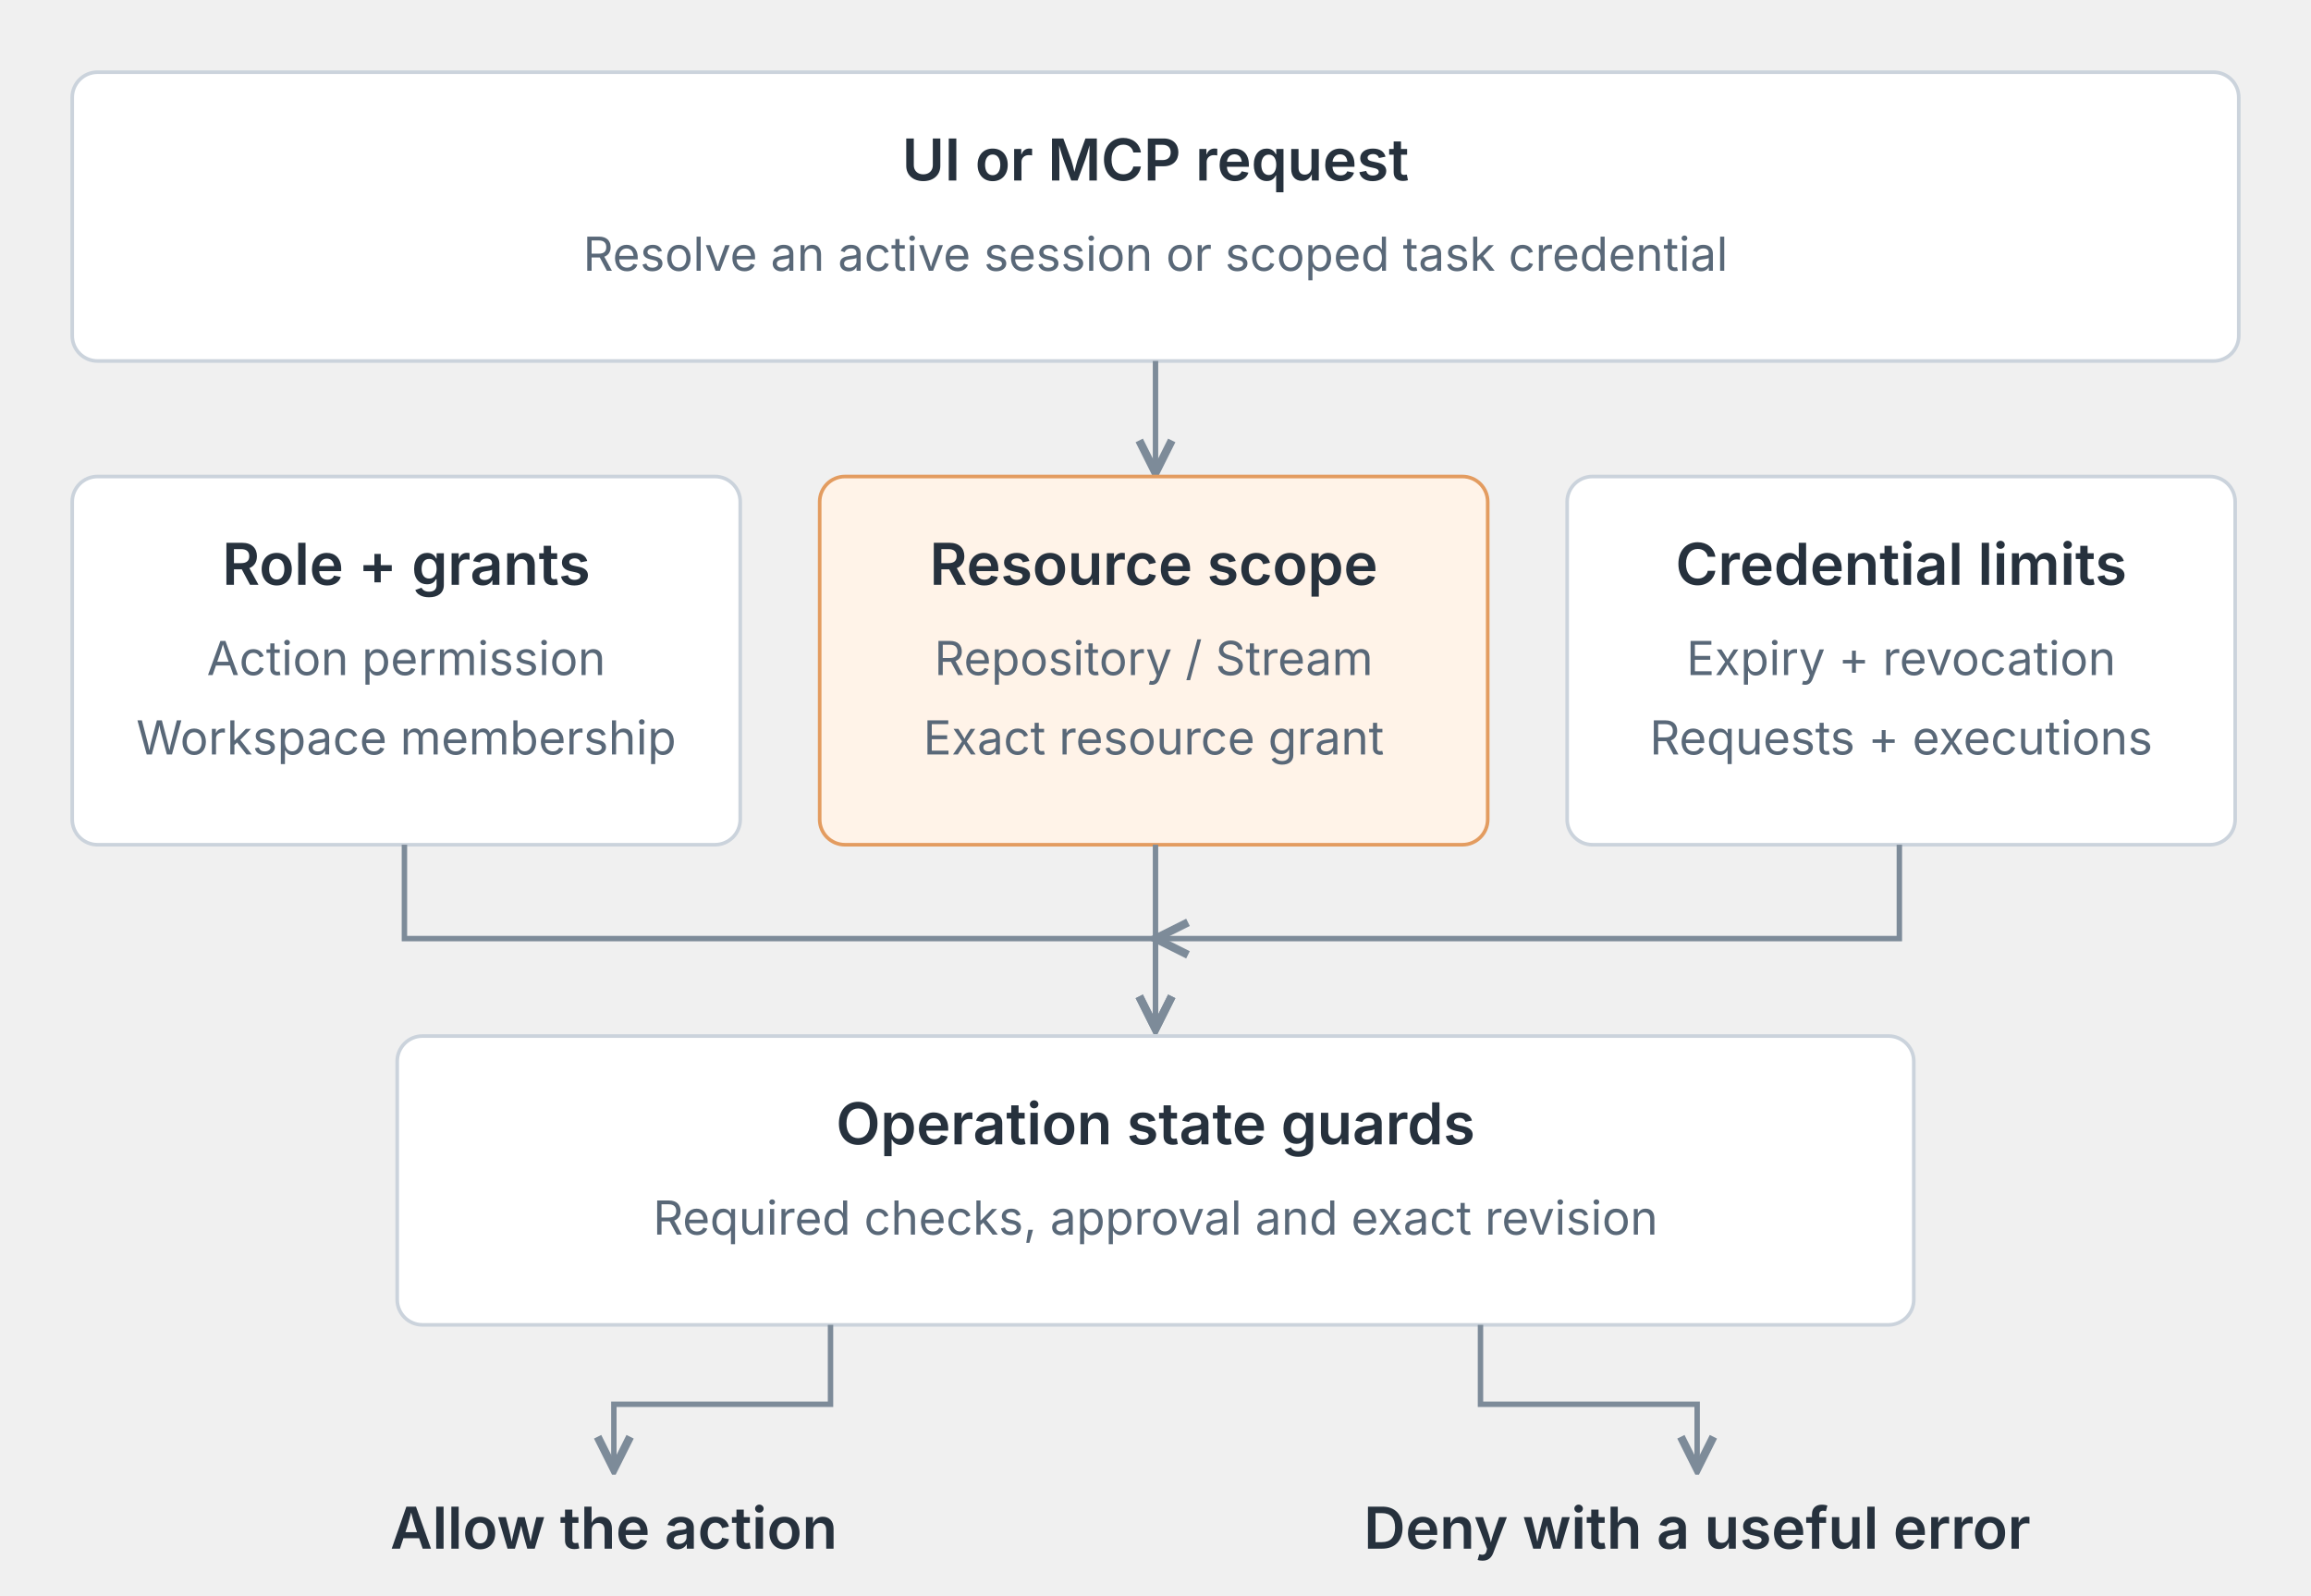
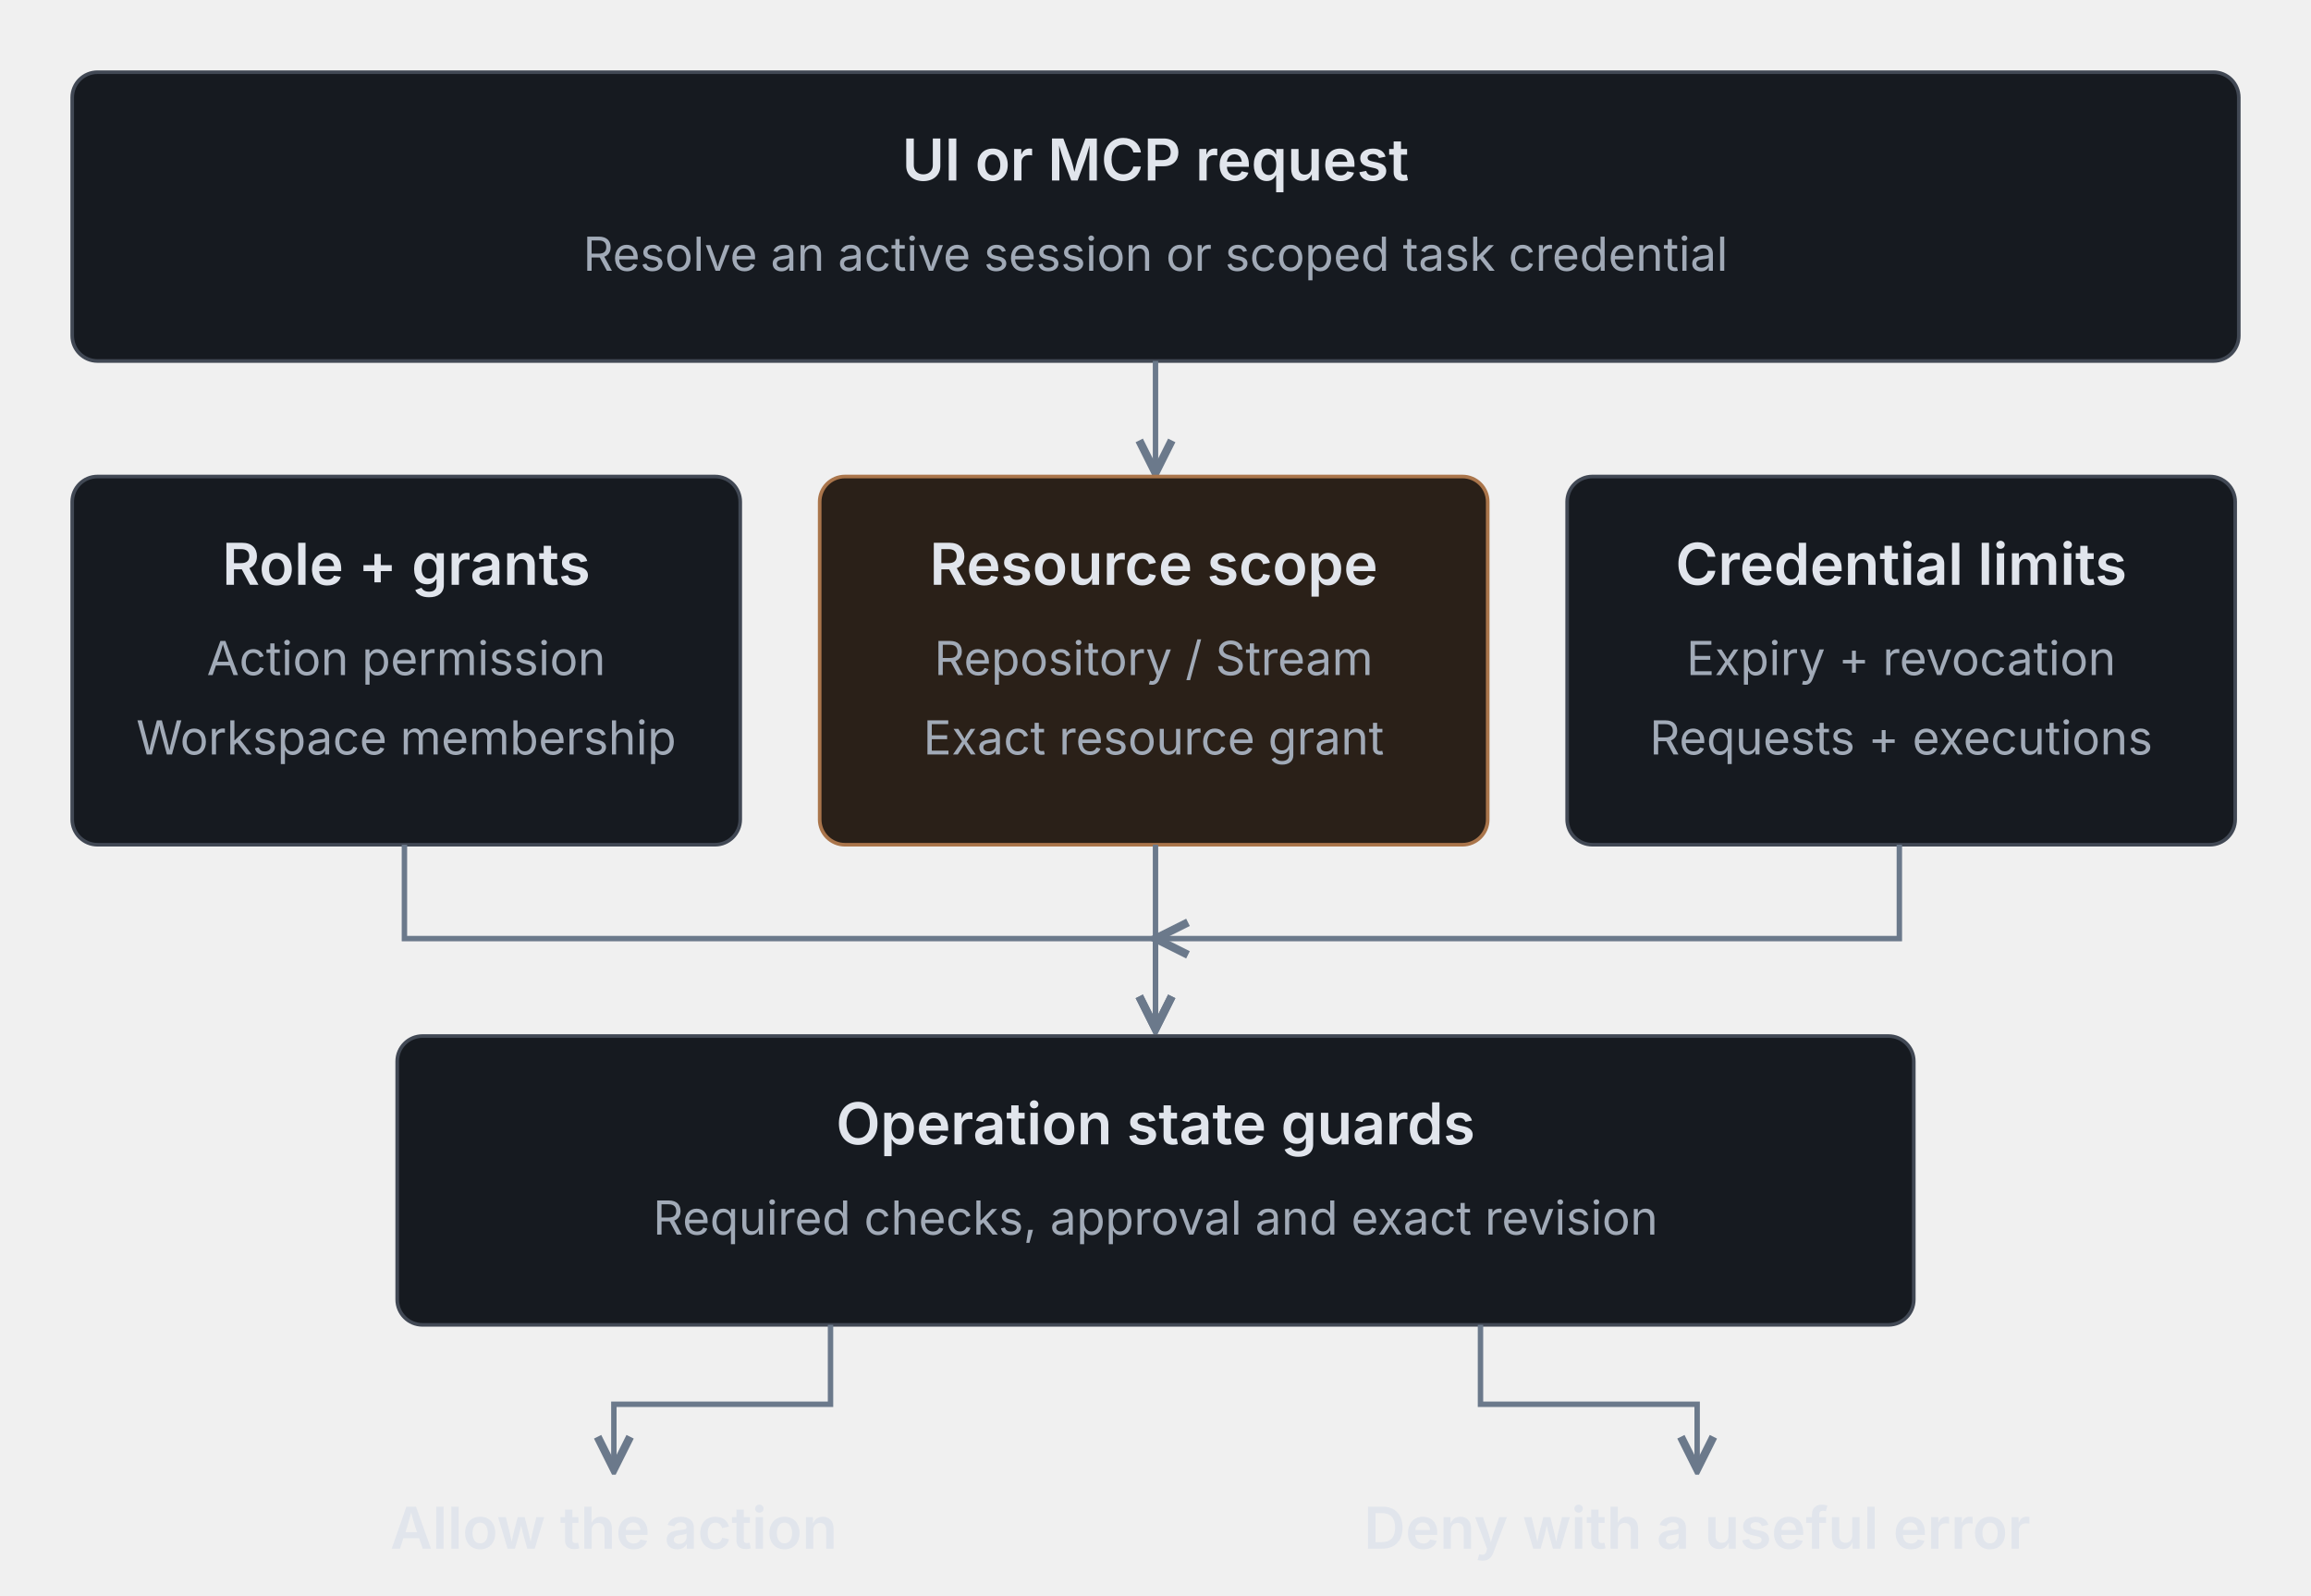
<svg xmlns="http://www.w3.org/2000/svg" viewBox="0 0 640 442" fill="none" role="img" aria-labelledby="title desc">
  <defs>
    <marker id="arrow" markerWidth="8" markerHeight="8" refX="7" refY="4" orient="auto">
-       <path d="m1 1 6 3-6 3" stroke="#7d8b99" stroke-width="1.5" />
+       <path d="m1 1 6 3-6 3" stroke="#6b798b" stroke-width="1.5" />
    </marker>
  </defs>
  <g font-family="Inter,Arial,sans-serif" text-anchor="middle">
-     <rect x="20" y="20" width="600" height="80" rx="7" fill="#fff" stroke="#cbd3dc" />
-     <text x="320.0" y="50" font-size="16" font-weight="600" fill="#26313d">UI or MCP request</text>
-     <text x="320.0" y="75" font-size="13" fill="#596878">Resolve an active session or scoped task credential</text>
-     <path d="M320 100v31" stroke="#7d8b99" stroke-width="1.5" marker-end="url(#arrow)" />
-     <rect x="20" y="132" width="185" height="102" rx="7" fill="#fff" stroke="#cbd3dc" />
-     <text x="112.5" y="162" font-size="16" font-weight="600" fill="#26313d">Role + grants</text>
-     <text x="112.5" y="187" font-size="13" fill="#596878">Action permission</text>
-     <text x="112.5" y="209" font-size="13" fill="#596878">Workspace membership</text>
-     <rect x="227" y="132" width="185" height="102" rx="7" fill="#fff3e8" stroke="#e39c60" />
-     <text x="319.5" y="162" font-size="16" font-weight="600" fill="#26313d">Resource scope</text>
-     <text x="319.5" y="187" font-size="13" fill="#596878">Repository / Stream</text>
-     <text x="319.5" y="209" font-size="13" fill="#596878">Exact resource grant</text>
-     <rect x="434" y="132" width="185" height="102" rx="7" fill="#fff" stroke="#cbd3dc" />
-     <text x="526.5" y="162" font-size="16" font-weight="600" fill="#26313d">Credential limits</text>
-     <text x="526.5" y="187" font-size="13" fill="#596878">Expiry + revocation</text>
-     <text x="526.5" y="209" font-size="13" fill="#596878">Requests + executions</text>
-     <path d="M112 234v26h208v25" stroke="#7d8b99" stroke-width="1.5" marker-end="url(#arrow)" />
-     <path d="M320 234v51" stroke="#7d8b99" stroke-width="1.5" marker-end="url(#arrow)" />
-     <path d="M526 234v26H320" stroke="#7d8b99" stroke-width="1.5" marker-end="url(#arrow)" />
-     <rect x="110" y="287" width="420" height="80" rx="7" fill="#fff" stroke="#cbd3dc" />
-     <text x="320.0" y="317" font-size="16" font-weight="600" fill="#26313d">Operation state guards</text>
-     <text x="320.0" y="342" font-size="13" fill="#596878">Required checks, approval and exact revision</text>
-     <path d="M230 367v22H170v18" stroke="#7d8b99" stroke-width="1.5" marker-end="url(#arrow)" />
-     <path d="M410 367v22h60v18" stroke="#7d8b99" stroke-width="1.5" marker-end="url(#arrow)" />
-     <text x="170" y="429" font-size="16" font-weight="600" fill="#26313d">Allow the action</text>
-     <text x="470" y="429" font-size="16" font-weight="600" fill="#26313d">Deny with a useful error</text>
+     <rect x="20" y="20" width="600" height="80" rx="7" fill="#161a20" stroke="#414854" />
+     <text x="320.0" y="50" font-size="16" font-weight="600" fill="#e1e5ec">UI or MCP request</text>
+     <text x="320.0" y="75" font-size="13" fill="#a1aab7">Resolve an active session or scoped task credential</text>
+     <path d="M320 100v31" stroke="#6b798b" stroke-width="1.5" marker-end="url(#arrow)" />
+     <rect x="20" y="132" width="185" height="102" rx="7" fill="#161a20" stroke="#414854" />
+     <text x="112.5" y="162" font-size="16" font-weight="600" fill="#e1e5ec">Role + grants</text>
+     <text x="112.5" y="187" font-size="13" fill="#a1aab7">Action permission</text>
+     <text x="112.5" y="209" font-size="13" fill="#a1aab7">Workspace membership</text>
+     <rect x="227" y="132" width="185" height="102" rx="7" fill="#2a2018" stroke="#aa754b" />
+     <text x="319.5" y="162" font-size="16" font-weight="600" fill="#e1e5ec">Resource scope</text>
+     <text x="319.5" y="187" font-size="13" fill="#a1aab7">Repository / Stream</text>
+     <text x="319.5" y="209" font-size="13" fill="#a1aab7">Exact resource grant</text>
+     <rect x="434" y="132" width="185" height="102" rx="7" fill="#161a20" stroke="#414854" />
+     <text x="526.5" y="162" font-size="16" font-weight="600" fill="#e1e5ec">Credential limits</text>
+     <text x="526.5" y="187" font-size="13" fill="#a1aab7">Expiry + revocation</text>
+     <text x="526.5" y="209" font-size="13" fill="#a1aab7">Requests + executions</text>
+     <path d="M112 234v26h208v25" stroke="#6b798b" stroke-width="1.5" marker-end="url(#arrow)" />
+     <path d="M320 234v51" stroke="#6b798b" stroke-width="1.5" marker-end="url(#arrow)" />
+     <path d="M526 234v26H320" stroke="#6b798b" stroke-width="1.5" marker-end="url(#arrow)" />
+     <rect x="110" y="287" width="420" height="80" rx="7" fill="#161a20" stroke="#414854" />
+     <text x="320.0" y="317" font-size="16" font-weight="600" fill="#e1e5ec">Operation state guards</text>
+     <text x="320.0" y="342" font-size="13" fill="#a1aab7">Required checks, approval and exact revision</text>
+     <path d="M230 367v22H170v18" stroke="#6b798b" stroke-width="1.5" marker-end="url(#arrow)" />
+     <path d="M410 367v22h60v18" stroke="#6b798b" stroke-width="1.5" marker-end="url(#arrow)" />
+     <text x="170" y="429" font-size="16" font-weight="600" fill="#e1e5ec">Allow the action</text>
+     <text x="470" y="429" font-size="16" font-weight="600" fill="#e1e5ec">Deny with a useful error</text>
  </g>
</svg>
